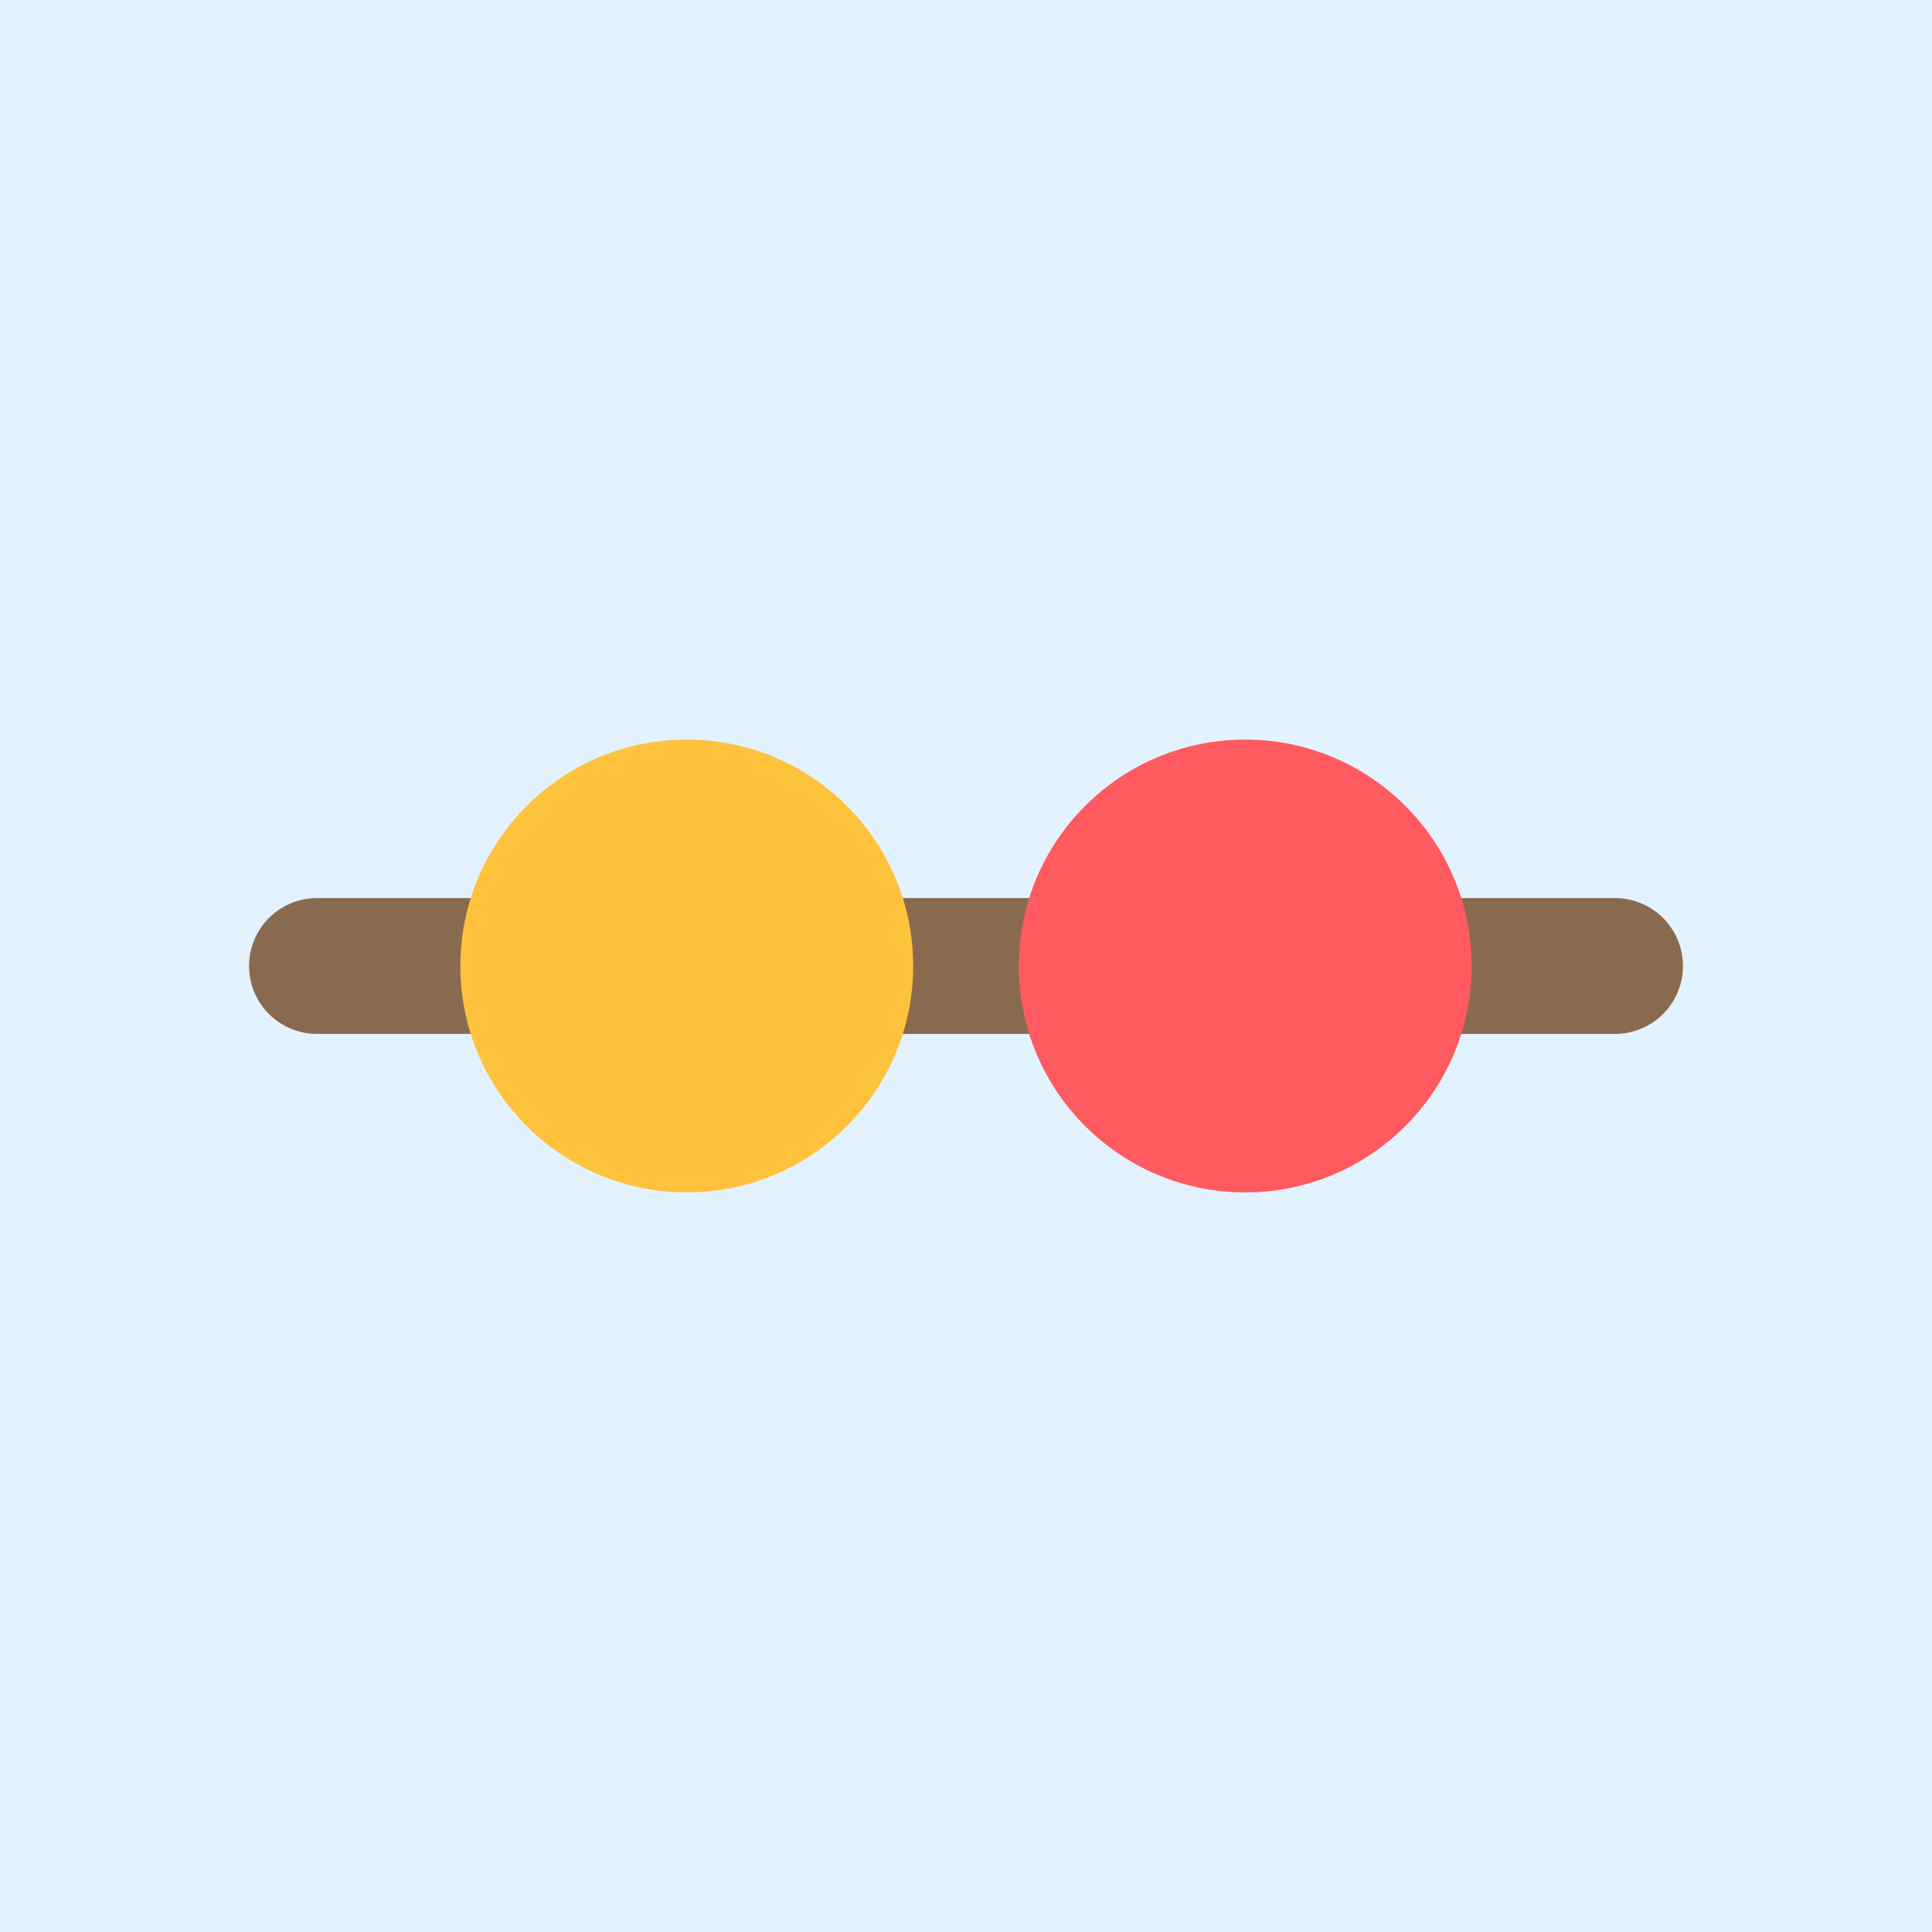
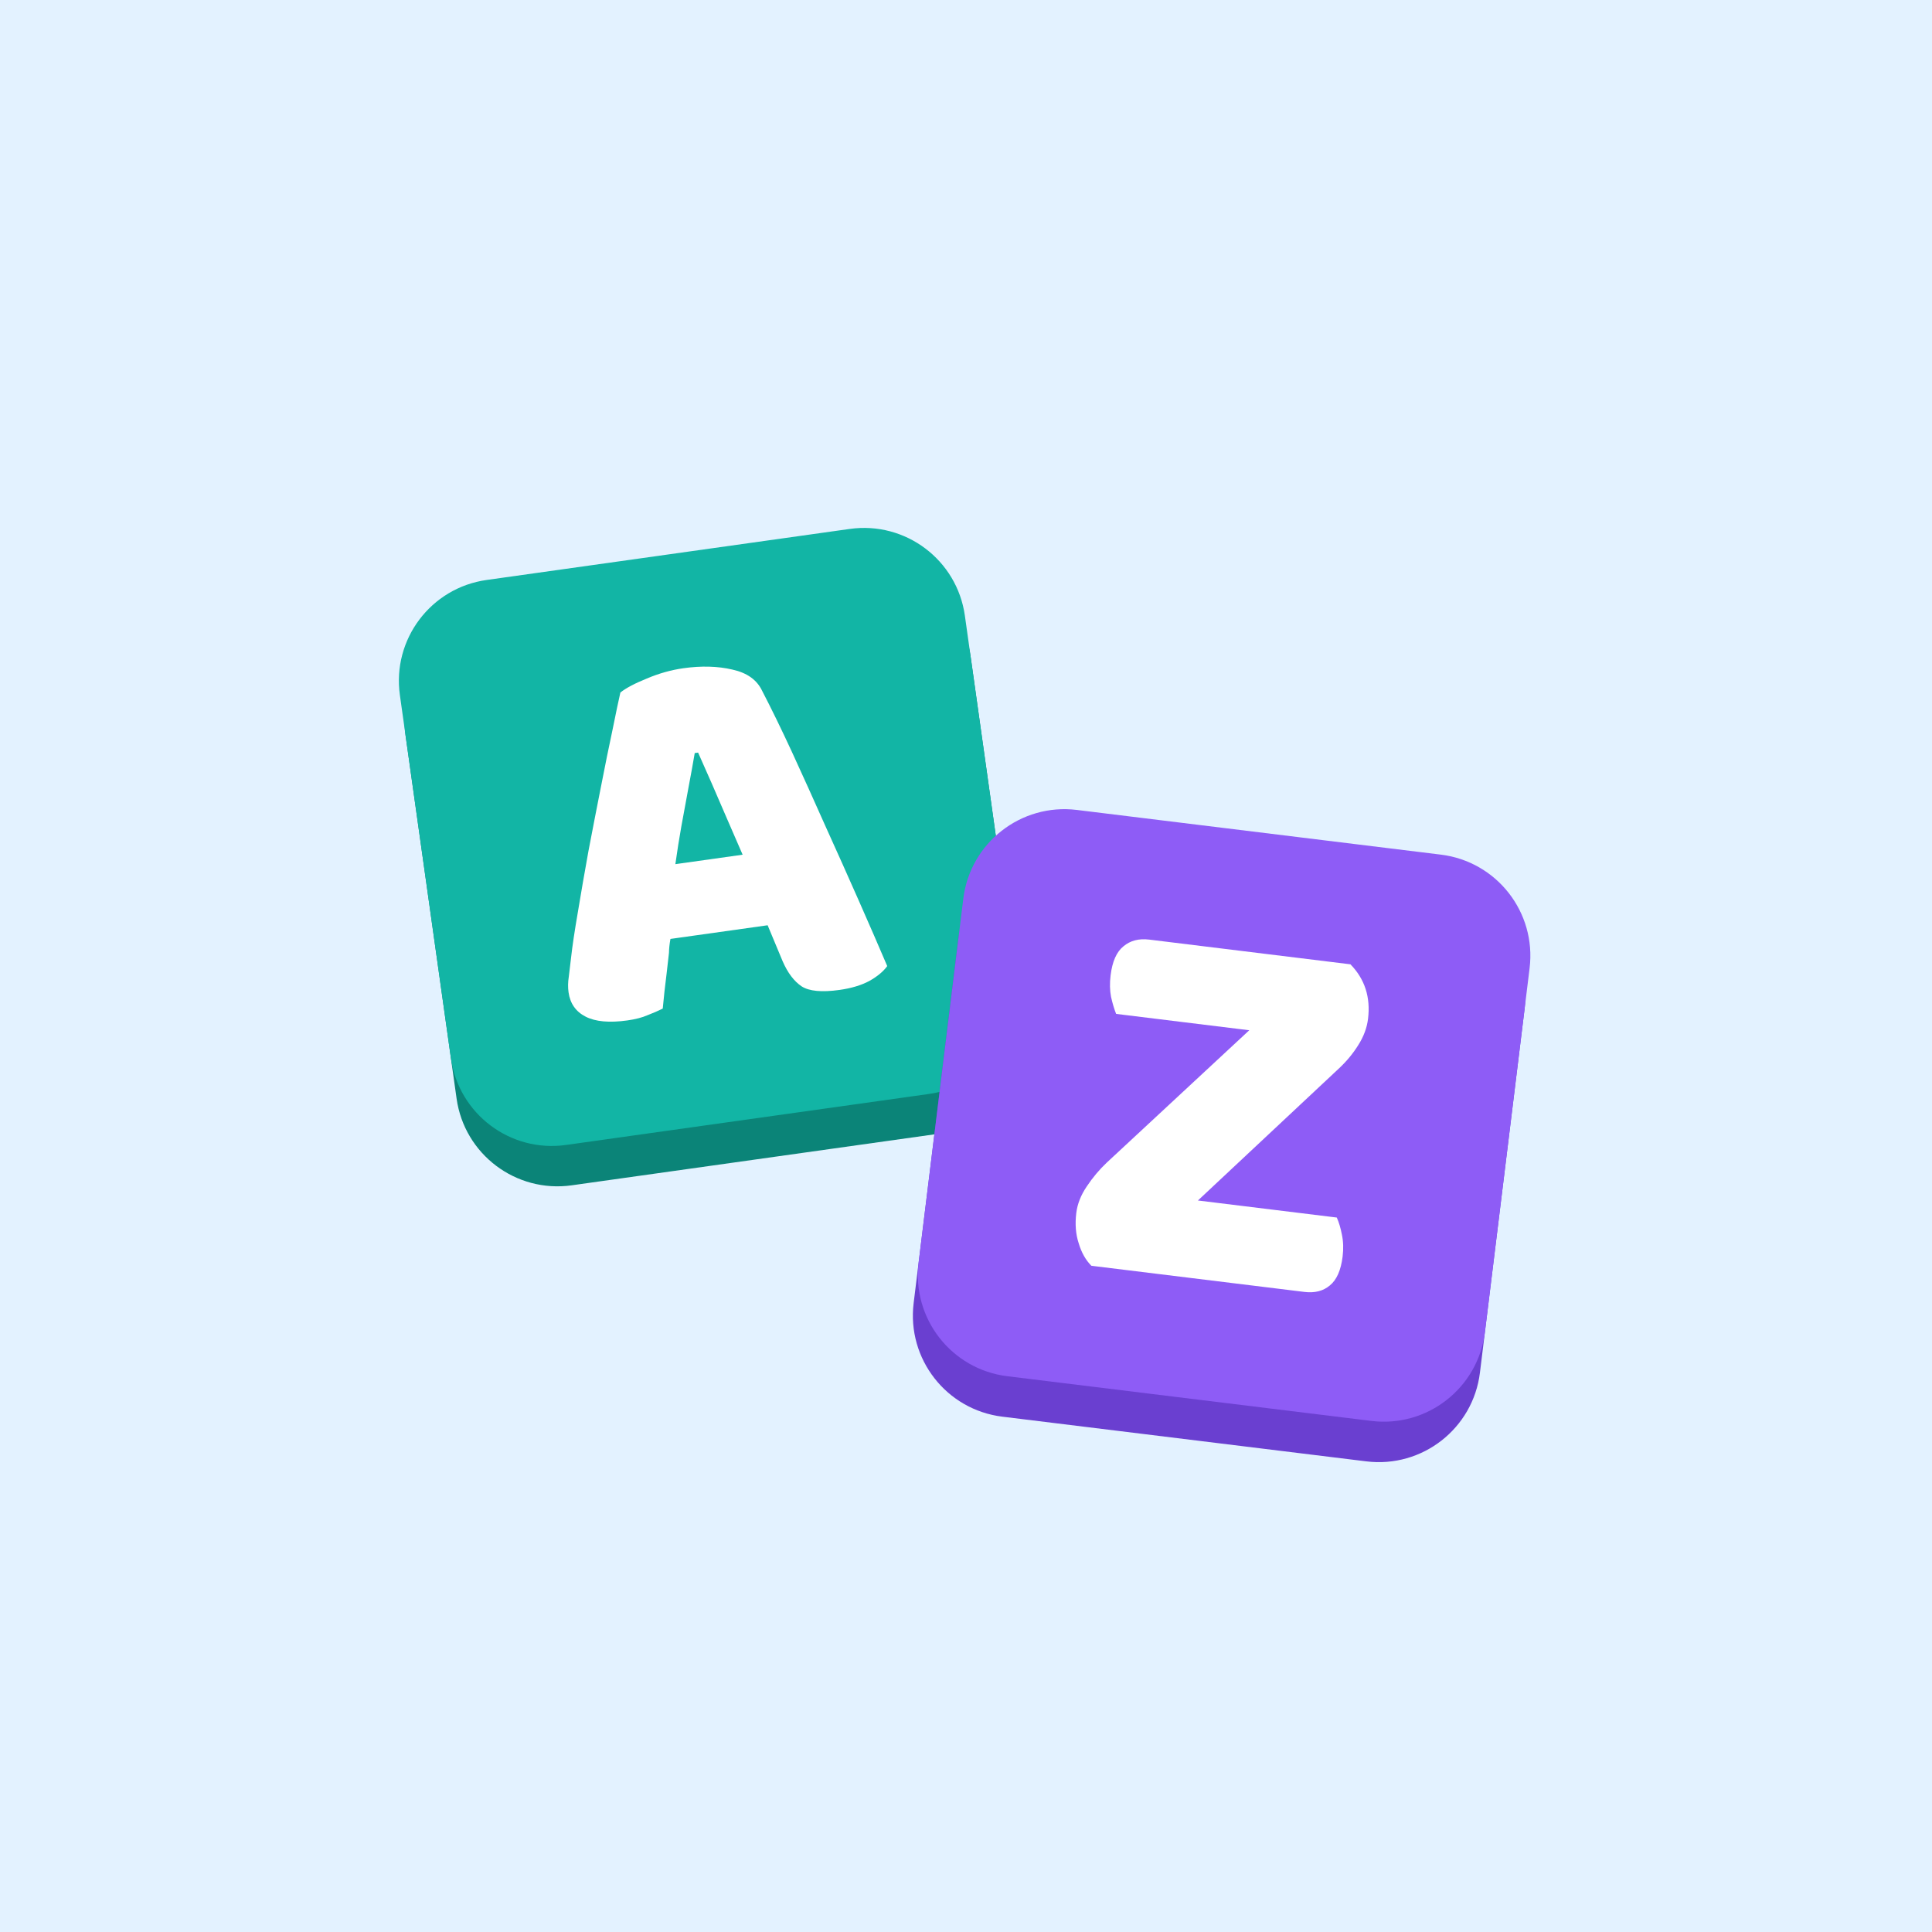
<svg xmlns="http://www.w3.org/2000/svg" viewBox="0 0 512 512">
  <rect width="512" height="512" fill="#E3F2FF" />
-   <line x1="84" y1="256" x2="428" y2="256" stroke="#8A6A4F" stroke-width="36" stroke-linecap="round" />
-   <circle cx="182" cy="256" r="60" fill="#FFC23D" />
-   <circle cx="330" cy="256" r="60" fill="#FF5A5F" />
+   <g transform="translate(256 256) scale(.9) translate(-256 -256)">
+     <g transform="rotate(-8 180.0 218.0)">
+       <rect x="96" y="146" width="168" height="168" rx="30" fill="#0B8478" />
+       <rect x="96" y="134" width="168" height="168" rx="30" fill="#12B5A5" />
+       <path d="M164.9 246.2Q164.2 248.3 163.9 250.2Q163.1 253.3 162.4 256Q161.7 258.7 161 261.3Q160.4 263.8 159.8 266.2Q157.7 266.9 155.1 267.5Q152.6 268.2 149 268.2Q141 268.2 137 265.4Q133 262.6 133 257.6Q133 255.4 133.7 253.1Q134.3 250.9 135.1 247.8Q136.4 242.7 139 234.6Q141.5 226.6 144.6 217.2Q147.8 207.8 150.9 198.9Q154 189.9 156.6 182.8Q159.1 175.7 160.4 172.3Q163.1 170.7 168.7 169.3Q174.3 167.8 179.8 167.8Q187.8 167.8 194 170.2Q200.2 172.5 201.8 177.6Q204.7 185.8 208 196.7Q211.3 207.7 214.7 219.6Q218.2 231.5 221.4 242.8Q224.6 254.1 227 263Q225 265.1 221.2 266.6Q217.4 268 212.1 268Q204.2 268 201.2 265.4Q198.2 262.7 196.7 257.3L193.8 246.2ZM180.6 193H179.6Q178.2 197.4 176.4 202.7Q174.6 208 172.7 213.8Q171 219 169.4 224.6H189.4Q187.8 218.9 186.3 213.4Q184.7 207.7 183.3 202.5Q181.8 197.3 180.6 193Z" fill="#fff" />
+     </g>
+     <g transform="rotate(7 332.0 300.0)">
+       <rect x="248" y="228" width="168" height="168" rx="30" fill="#6A3FD0" />
+       <rect x="248" y="216" width="168" height="168" rx="30" fill="#8E5CF6" />
+       <path d="M299.4 318 336.3 274.2H296.8Q295.7 272.2 294.7 269.4Q293.8 266.6 293.8 263.1Q293.8 257 296.5 254.2Q299.2 251.3 303.8 251.3H363.5Q370.6 257 370.6 266.6Q370.6 270.6 368.7 274.6Q366.9 278.5 364 282L327.4 325.8H368.6Q369.8 327.8 370.7 330.6Q371.7 333.5 371.7 337Q371.7 343.1 369 345.9Q366.4 348.7 361.8 348.7H298.6Q295.8 346.5 294.1 342.6Q292.3 338.8 292.3 333.8Q292.3 329.8 294.4 325.7Q296.5 321.5 299.4 318Z" fill="#fff" />
+     </g>
+   </g>
</svg>
